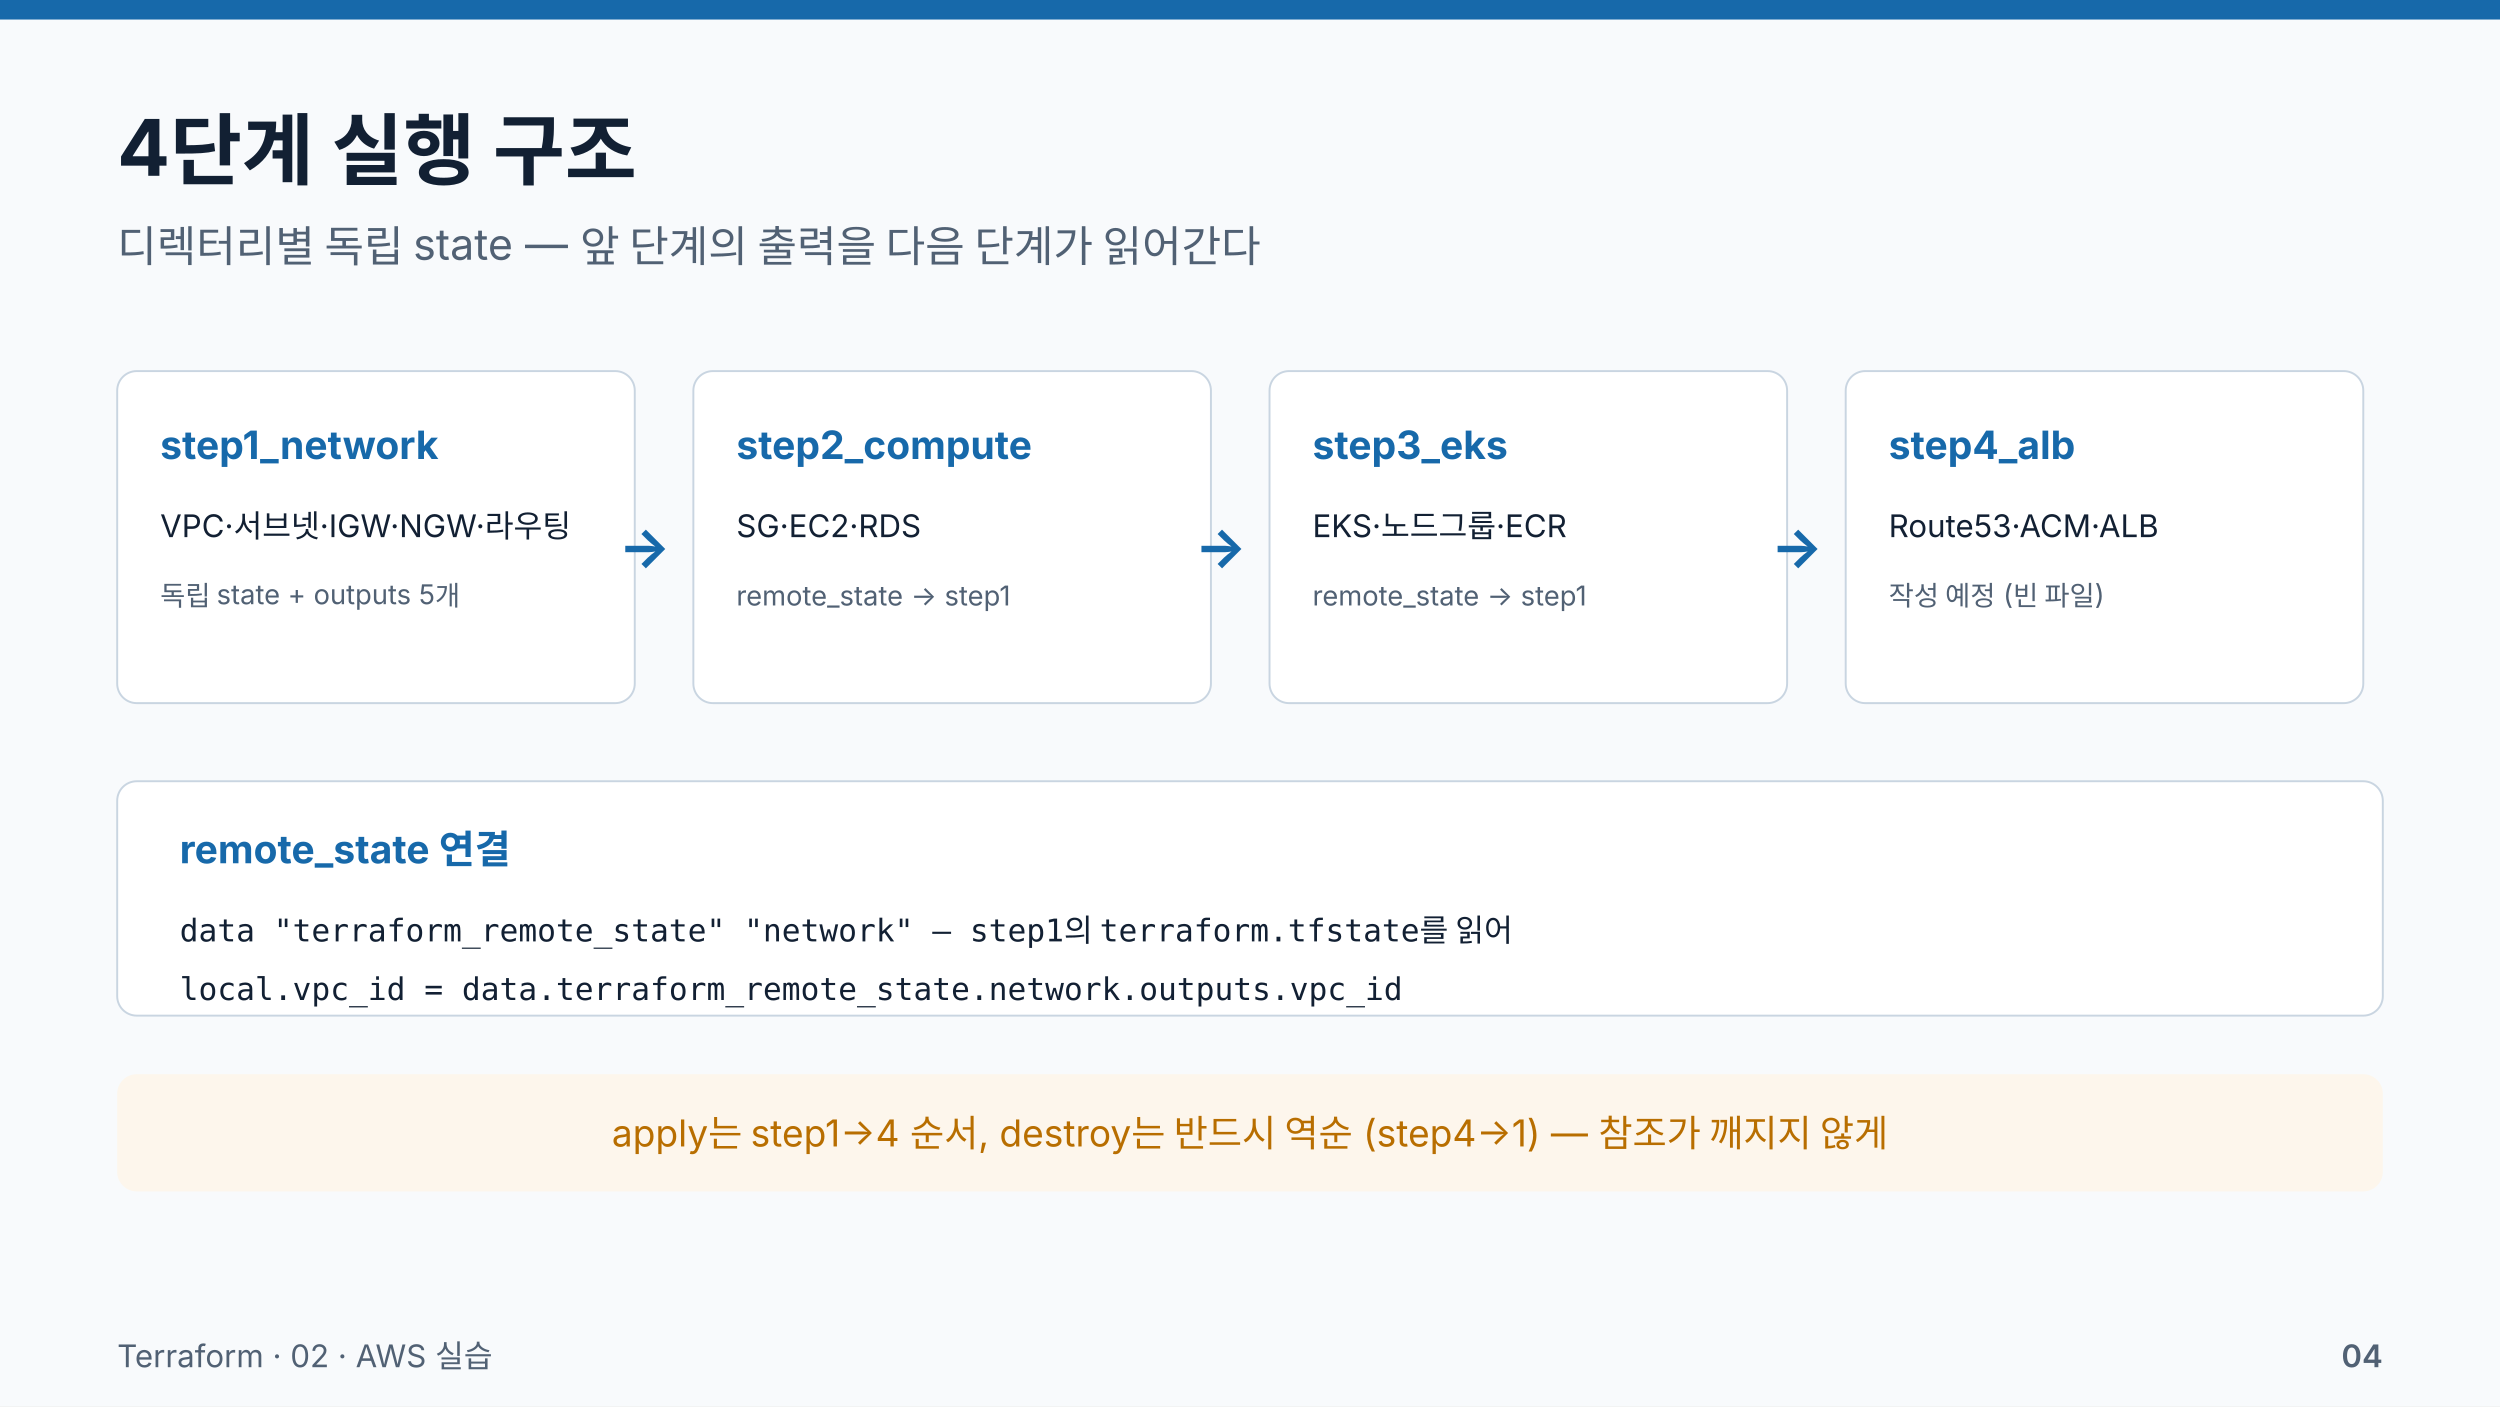
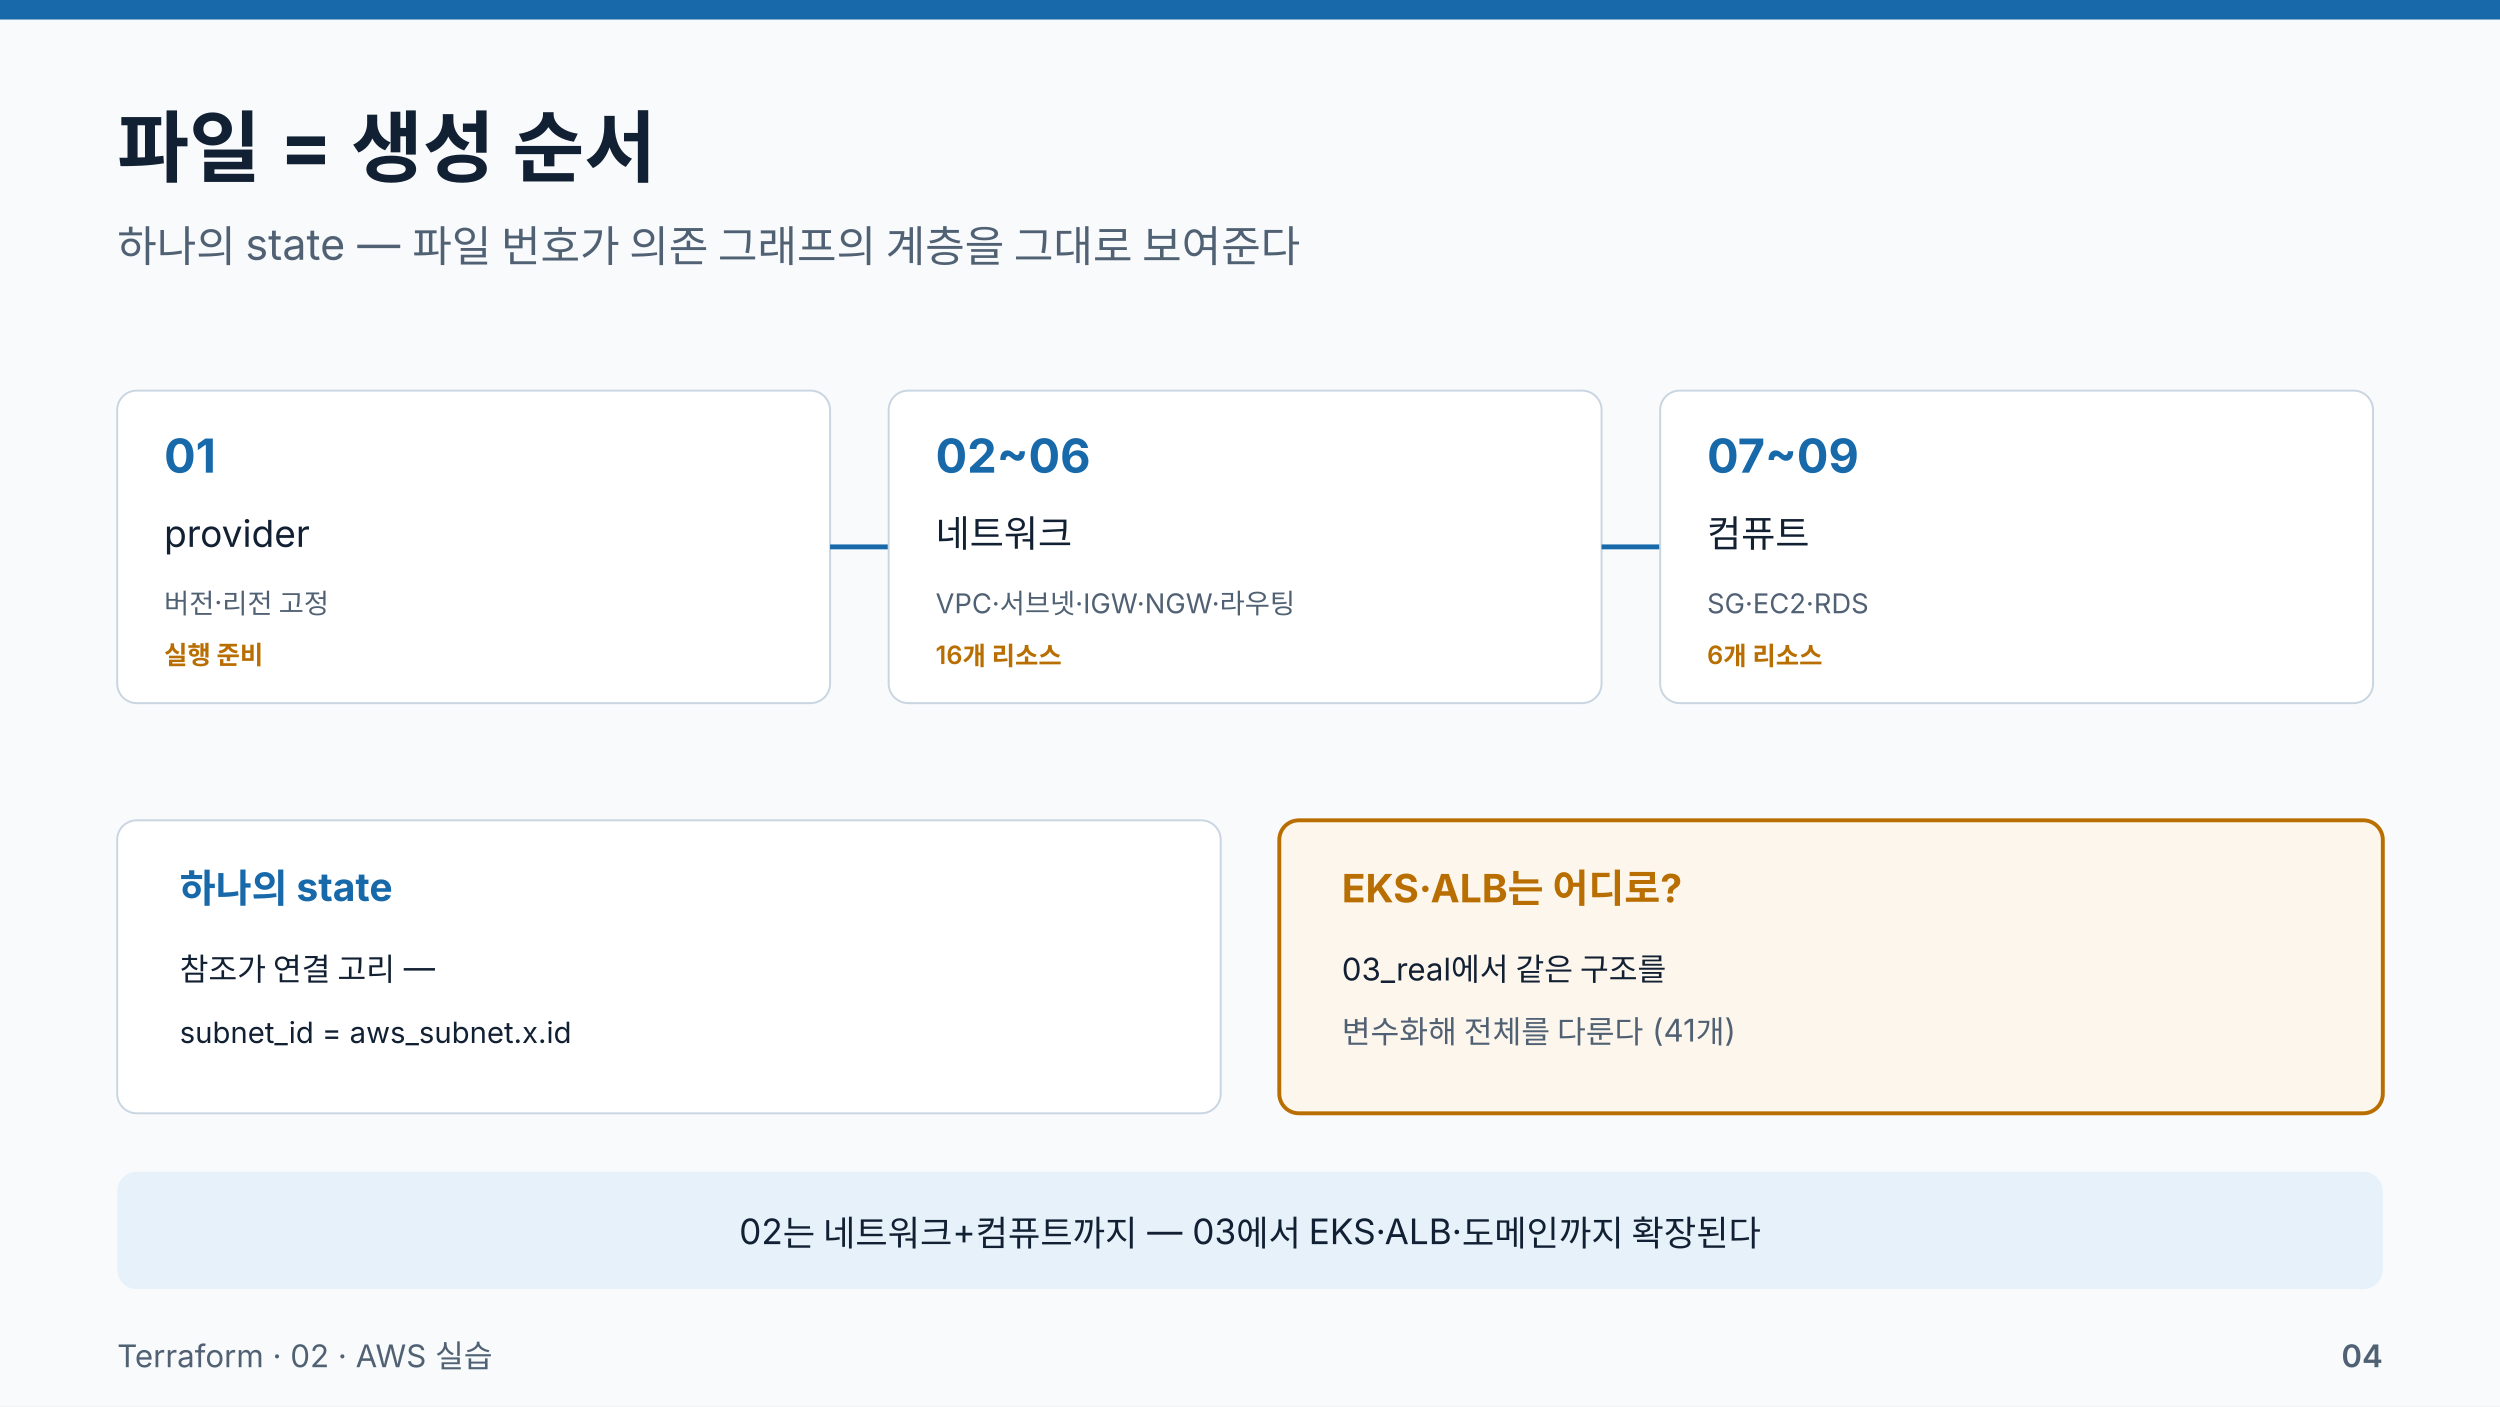
- <svg xmlns="http://www.w3.org/2000/svg" viewBox="0 0 1280 720" width="1280" height="720" role="img" aria-label="4단계 실행 구조와 remote_state 연결">
+ <svg xmlns="http://www.w3.org/2000/svg" viewBox="0 0 1280 720" width="1280" height="720" role="img" aria-label="파일 번호 기반 계층 구조">
  <rect width="1280" height="720" fill="#f8fafc" />
  <rect width="1280" height="10" fill="#1769aa" />
-   <text x="60" y="90" font-family="-apple-system, 'Apple SD Gothic Neo', 'Noto Sans KR', sans-serif" font-size="40" font-weight="700" fill="#122033" xml:space="preserve" style="white-space:pre">4단계 실행 구조</text>
-   <text x="60" y="134" font-family="-apple-system, 'Apple SD Gothic Neo', 'Noto Sans KR', sans-serif" font-size="22" fill="#516174" xml:space="preserve" style="white-space:pre">디렉터리별 독립 state — 앞 단계의 출력을 다음 단계가 읽어간다</text>
-   <rect x="60" y="190" width="265" height="170" rx="10" fill="#ffffff" stroke="#c9d5e1" stroke-width="1" />
-   <text x="82" y="235" text-anchor="start" font-family="-apple-system, 'Apple SD Gothic Neo', 'Noto Sans KR', sans-serif" font-size="20" font-weight="700" fill="#1769aa" xml:space="preserve" style="white-space:pre">step1_network</text>
-   <text x="82" y="275" text-anchor="start" font-family="-apple-system, 'Apple SD Gothic Neo', 'Noto Sans KR', sans-serif" font-size="16" font-weight="400" fill="#122033" xml:space="preserve" style="white-space:pre">VPC·서브넷·IGW·NGW·라우팅</text>
-   <text x="82" y="310" text-anchor="start" font-family="-apple-system, 'Apple SD Gothic Neo', 'Noto Sans KR', sans-serif" font-size="14" font-weight="400" fill="#516174" xml:space="preserve" style="white-space:pre">독립 state + outputs 5개</text>
-   <text x="330" y="290" text-anchor="middle" font-family="-apple-system, 'Apple SD Gothic Neo', 'Noto Sans KR', sans-serif" font-size="28" font-weight="700" fill="#1769aa" xml:space="preserve" style="white-space:pre">→</text>
-   <rect x="355" y="190" width="265" height="170" rx="10" fill="#ffffff" stroke="#c9d5e1" stroke-width="1" />
-   <text x="377" y="235" text-anchor="start" font-family="-apple-system, 'Apple SD Gothic Neo', 'Noto Sans KR', sans-serif" font-size="20" font-weight="700" fill="#1769aa" xml:space="preserve" style="white-space:pre">step2_compute</text>
-   <text x="377" y="275" text-anchor="start" font-family="-apple-system, 'Apple SD Gothic Neo', 'Noto Sans KR', sans-serif" font-size="16" font-weight="400" fill="#122033" xml:space="preserve" style="white-space:pre">SG·EC2·RDS</text>
-   <text x="377" y="310" text-anchor="start" font-family="-apple-system, 'Apple SD Gothic Neo', 'Noto Sans KR', sans-serif" font-size="14" font-weight="400" fill="#516174" xml:space="preserve" style="white-space:pre">remote_state → step1</text>
-   <text x="625" y="290" text-anchor="middle" font-family="-apple-system, 'Apple SD Gothic Neo', 'Noto Sans KR', sans-serif" font-size="28" font-weight="700" fill="#1769aa" xml:space="preserve" style="white-space:pre">→</text>
-   <rect x="650" y="190" width="265" height="170" rx="10" fill="#ffffff" stroke="#c9d5e1" stroke-width="1" />
-   <text x="672" y="235" text-anchor="start" font-family="-apple-system, 'Apple SD Gothic Neo', 'Noto Sans KR', sans-serif" font-size="20" font-weight="700" fill="#1769aa" xml:space="preserve" style="white-space:pre">step3_eks</text>
-   <text x="672" y="275" text-anchor="start" font-family="-apple-system, 'Apple SD Gothic Neo', 'Noto Sans KR', sans-serif" font-size="16" font-weight="400" fill="#122033" xml:space="preserve" style="white-space:pre">EKS·노드그룹·ECR</text>
-   <text x="672" y="310" text-anchor="start" font-family="-apple-system, 'Apple SD Gothic Neo', 'Noto Sans KR', sans-serif" font-size="14" font-weight="400" fill="#516174" xml:space="preserve" style="white-space:pre">remote_state → step1</text>
-   <text x="920" y="290" text-anchor="middle" font-family="-apple-system, 'Apple SD Gothic Neo', 'Noto Sans KR', sans-serif" font-size="28" font-weight="700" fill="#1769aa" xml:space="preserve" style="white-space:pre">→</text>
-   <rect x="945" y="190" width="265" height="170" rx="10" fill="#ffffff" stroke="#c9d5e1" stroke-width="1" />
-   <text x="967" y="235" text-anchor="start" font-family="-apple-system, 'Apple SD Gothic Neo', 'Noto Sans KR', sans-serif" font-size="20" font-weight="700" fill="#1769aa" xml:space="preserve" style="white-space:pre">step4_alb</text>
-   <text x="967" y="275" text-anchor="start" font-family="-apple-system, 'Apple SD Gothic Neo', 'Noto Sans KR', sans-serif" font-size="16" font-weight="400" fill="#122033" xml:space="preserve" style="white-space:pre">Route53·ACM·ALB</text>
-   <text x="967" y="310" text-anchor="start" font-family="-apple-system, 'Apple SD Gothic Neo', 'Noto Sans KR', sans-serif" font-size="14" font-weight="400" fill="#516174" xml:space="preserve" style="white-space:pre">작성 예정 (빈 파일)</text>
-   <rect x="60" y="400" width="1160" height="120" rx="10" fill="#ffffff" stroke="#c9d5e1" stroke-width="1" />
-   <text x="92" y="442" text-anchor="start" font-family="-apple-system, 'Apple SD Gothic Neo', 'Noto Sans KR', sans-serif" font-size="20" font-weight="700" fill="#1769aa" xml:space="preserve" style="white-space:pre">remote_state 연결</text>
-   <text x="92" y="482" text-anchor="start" font-family="ui-monospace, Menlo, 'SF Mono', monospace" font-size="16" font-weight="400" fill="#122033" xml:space="preserve" style="white-space:pre">data "terraform_remote_state" "network" — step1의 terraform.tfstate를 읽어</text>
-   <text x="92" y="512" text-anchor="start" font-family="ui-monospace, Menlo, 'SF Mono', monospace" font-size="16" font-weight="400" fill="#122033" xml:space="preserve" style="white-space:pre">local.vpc_id = data.terraform_remote_state.network.outputs.vpc_id</text>
-   <rect x="60" y="550" width="1160" height="60" rx="10" fill="#fdf6ec" />
-   <text x="640" y="587" text-anchor="middle" font-family="-apple-system, 'Apple SD Gothic Neo', 'Noto Sans KR', sans-serif" font-size="19" font-weight="400" fill="#b86e00" xml:space="preserve" style="white-space:pre">apply는 step1→4 순서, destroy는 반드시 역순 (step4→1) — 참조가 깨지지 않게</text>
+   <text x="60" y="90" text-anchor="start" font-family="-apple-system, 'Apple SD Gothic Neo', 'Noto Sans KR', sans-serif" font-size="40" font-weight="700" fill="#122033" xml:space="preserve" style="white-space:pre">파일 = 생성 순서</text>
+   <text x="60" y="134" text-anchor="start" font-family="-apple-system, 'Apple SD Gothic Neo', 'Noto Sans KR', sans-serif" font-size="22" font-weight="400" fill="#516174" xml:space="preserve" style="white-space:pre">하나의 state — 파일 번호가 의존 그래프의 계층을 그대로 보여준다</text>
+   <rect x="60" y="200" width="365" height="160" rx="10" fill="#ffffff" stroke="#c9d5e1" stroke-width="1" />
+   <text x="84" y="242" text-anchor="start" font-family="-apple-system, 'Apple SD Gothic Neo', 'Noto Sans KR', sans-serif" font-size="24" font-weight="700" fill="#1769aa" xml:space="preserve" style="white-space:pre">01</text>
+   <text x="84" y="280" text-anchor="start" font-family="-apple-system, 'Apple SD Gothic Neo', 'Noto Sans KR', sans-serif" font-size="19" font-weight="400" fill="#122033" xml:space="preserve" style="white-space:pre">provider</text>
+   <text x="84" y="314" text-anchor="start" font-family="-apple-system, 'Apple SD Gothic Neo', 'Noto Sans KR', sans-serif" font-size="14" font-weight="400" fill="#516174" xml:space="preserve" style="white-space:pre">버전·리전 고정</text>
+   <text x="84" y="340" text-anchor="start" font-family="-apple-system, 'Apple SD Gothic Neo', 'Noto Sans KR', sans-serif" font-size="13" font-weight="600" fill="#b86e00" xml:space="preserve" style="white-space:pre">실행 준비</text>
+   <line x1="425" y1="280" x2="455" y2="280" stroke="#1769aa" stroke-width="2.5" marker-end="url(#ar)" />
+   <rect x="455" y="200" width="365" height="160" rx="10" fill="#ffffff" stroke="#c9d5e1" stroke-width="1" />
+   <text x="479" y="242" text-anchor="start" font-family="-apple-system, 'Apple SD Gothic Neo', 'Noto Sans KR', sans-serif" font-size="24" font-weight="700" fill="#1769aa" xml:space="preserve" style="white-space:pre">02~06</text>
+   <text x="479" y="280" text-anchor="start" font-family="-apple-system, 'Apple SD Gothic Neo', 'Noto Sans KR', sans-serif" font-size="19" font-weight="400" fill="#122033" xml:space="preserve" style="white-space:pre">네트워크</text>
+   <text x="479" y="314" text-anchor="start" font-family="-apple-system, 'Apple SD Gothic Neo', 'Noto Sans KR', sans-serif" font-size="14" font-weight="400" fill="#516174" xml:space="preserve" style="white-space:pre">VPC·서브넷·IGW·NGW·라우팅</text>
+   <text x="479" y="340" text-anchor="start" font-family="-apple-system, 'Apple SD Gothic Neo', 'Noto Sans KR', sans-serif" font-size="13" font-weight="600" fill="#b86e00" xml:space="preserve" style="white-space:pre">16개 리소스</text>
+   <line x1="820" y1="280" x2="850" y2="280" stroke="#1769aa" stroke-width="2.5" marker-end="url(#ar)" />
+   <rect x="850" y="200" width="365" height="160" rx="10" fill="#ffffff" stroke="#c9d5e1" stroke-width="1" />
+   <text x="874" y="242" text-anchor="start" font-family="-apple-system, 'Apple SD Gothic Neo', 'Noto Sans KR', sans-serif" font-size="24" font-weight="700" fill="#1769aa" xml:space="preserve" style="white-space:pre">07~09</text>
+   <text x="874" y="280" text-anchor="start" font-family="-apple-system, 'Apple SD Gothic Neo', 'Noto Sans KR', sans-serif" font-size="19" font-weight="400" fill="#122033" xml:space="preserve" style="white-space:pre">컴퓨트</text>
+   <text x="874" y="314" text-anchor="start" font-family="-apple-system, 'Apple SD Gothic Neo', 'Noto Sans KR', sans-serif" font-size="14" font-weight="400" fill="#516174" xml:space="preserve" style="white-space:pre">SG·EC2·RDS</text>
+   <text x="874" y="340" text-anchor="start" font-family="-apple-system, 'Apple SD Gothic Neo', 'Noto Sans KR', sans-serif" font-size="13" font-weight="600" fill="#b86e00" xml:space="preserve" style="white-space:pre">6개 리소스</text>
+   <rect x="60" y="420" width="565" height="150" rx="10" fill="#ffffff" stroke="#c9d5e1" stroke-width="1" />
+   <text x="92" y="462" text-anchor="start" font-family="-apple-system, 'Apple SD Gothic Neo', 'Noto Sans KR', sans-serif" font-size="20" font-weight="700" fill="#1769aa" xml:space="preserve" style="white-space:pre">하나의 state</text>
+   <text x="92" y="502" text-anchor="start" font-family="-apple-system, 'Apple SD Gothic Neo', 'Noto Sans KR', sans-serif" font-size="16" font-weight="400" fill="#122033" xml:space="preserve" style="white-space:pre">참조가 연결 고리 —</text>
+   <text x="92" y="534" text-anchor="start" font-family="-apple-system, 'Apple SD Gothic Neo', 'Noto Sans KR', sans-serif" font-size="15" font-weight="400" fill="#122033" xml:space="preserve" style="white-space:pre">subnet_id = aws_subnet.x.id</text>
+   <rect x="655" y="420" width="565" height="150" rx="10" fill="#fdf6ec" stroke="#b86e00" stroke-width="2" />
+   <text x="687" y="462" text-anchor="start" font-family="-apple-system, 'Apple SD Gothic Neo', 'Noto Sans KR', sans-serif" font-size="20" font-weight="700" fill="#b86e00" xml:space="preserve" style="white-space:pre">EKS·ALB는 어디로?</text>
+   <text x="687" y="502" text-anchor="start" font-family="-apple-system, 'Apple SD Gothic Neo', 'Noto Sans KR', sans-serif" font-size="16" font-weight="400" fill="#122033" xml:space="preserve" style="white-space:pre">03_real에서 같은 구조를</text>
+   <text x="687" y="534" text-anchor="start" font-family="-apple-system, 'Apple SD Gothic Neo', 'Noto Sans KR', sans-serif" font-size="16" font-weight="400" fill="#516174" xml:space="preserve" style="white-space:pre">변수화해 전체를 다룬다 (41개)</text>
+   <rect x="60" y="600" width="1160" height="60" rx="10" fill="#e6f1fa" />
+   <text x="640" y="637" text-anchor="middle" font-family="-apple-system, 'Apple SD Gothic Neo', 'Noto Sans KR', sans-serif" font-size="18" font-weight="400" fill="#122033" xml:space="preserve" style="white-space:pre">02는 네트워크+컴퓨트까지 — 03에서 EKS·ALB·도메인까지 확장된다</text>
  <text x="60" y="700" font-family="-apple-system, 'Apple SD Gothic Neo', 'Noto Sans KR', sans-serif" font-size="16" fill="#516174" xml:space="preserve" style="white-space:pre">Terraform · 02 · AWS 실습</text>
  <text x="1220" y="700" text-anchor="end" font-family="-apple-system, 'Apple SD Gothic Neo', 'Noto Sans KR', sans-serif" font-size="16" font-weight="600" fill="#516174" xml:space="preserve" style="white-space:pre">04</text>
</svg>
